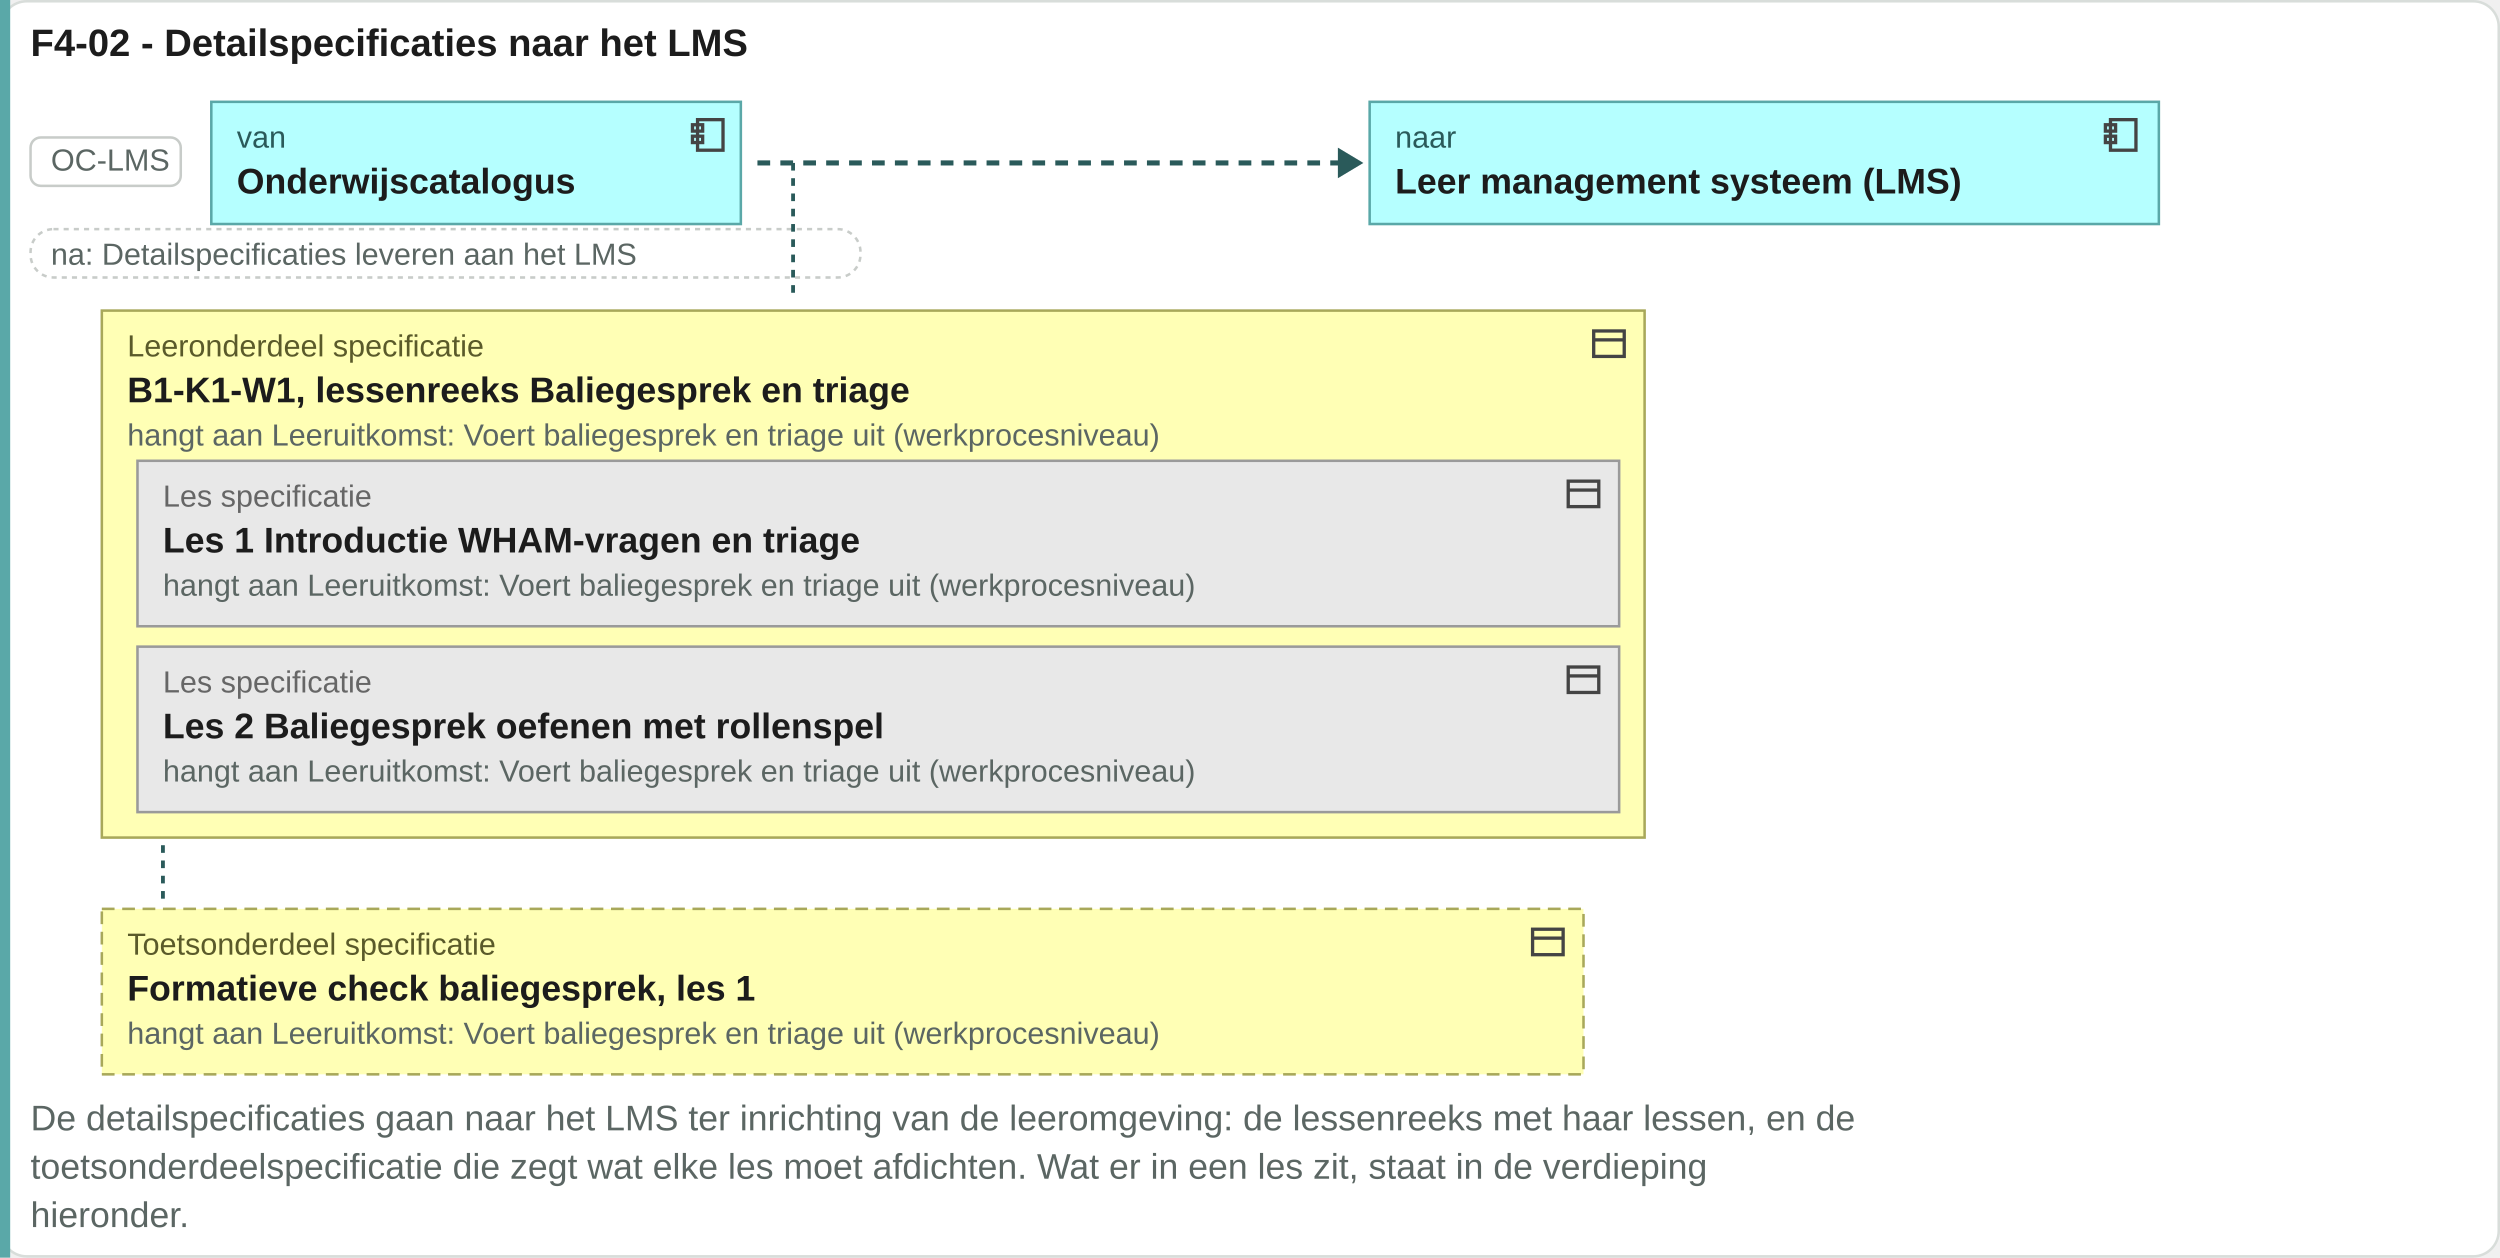
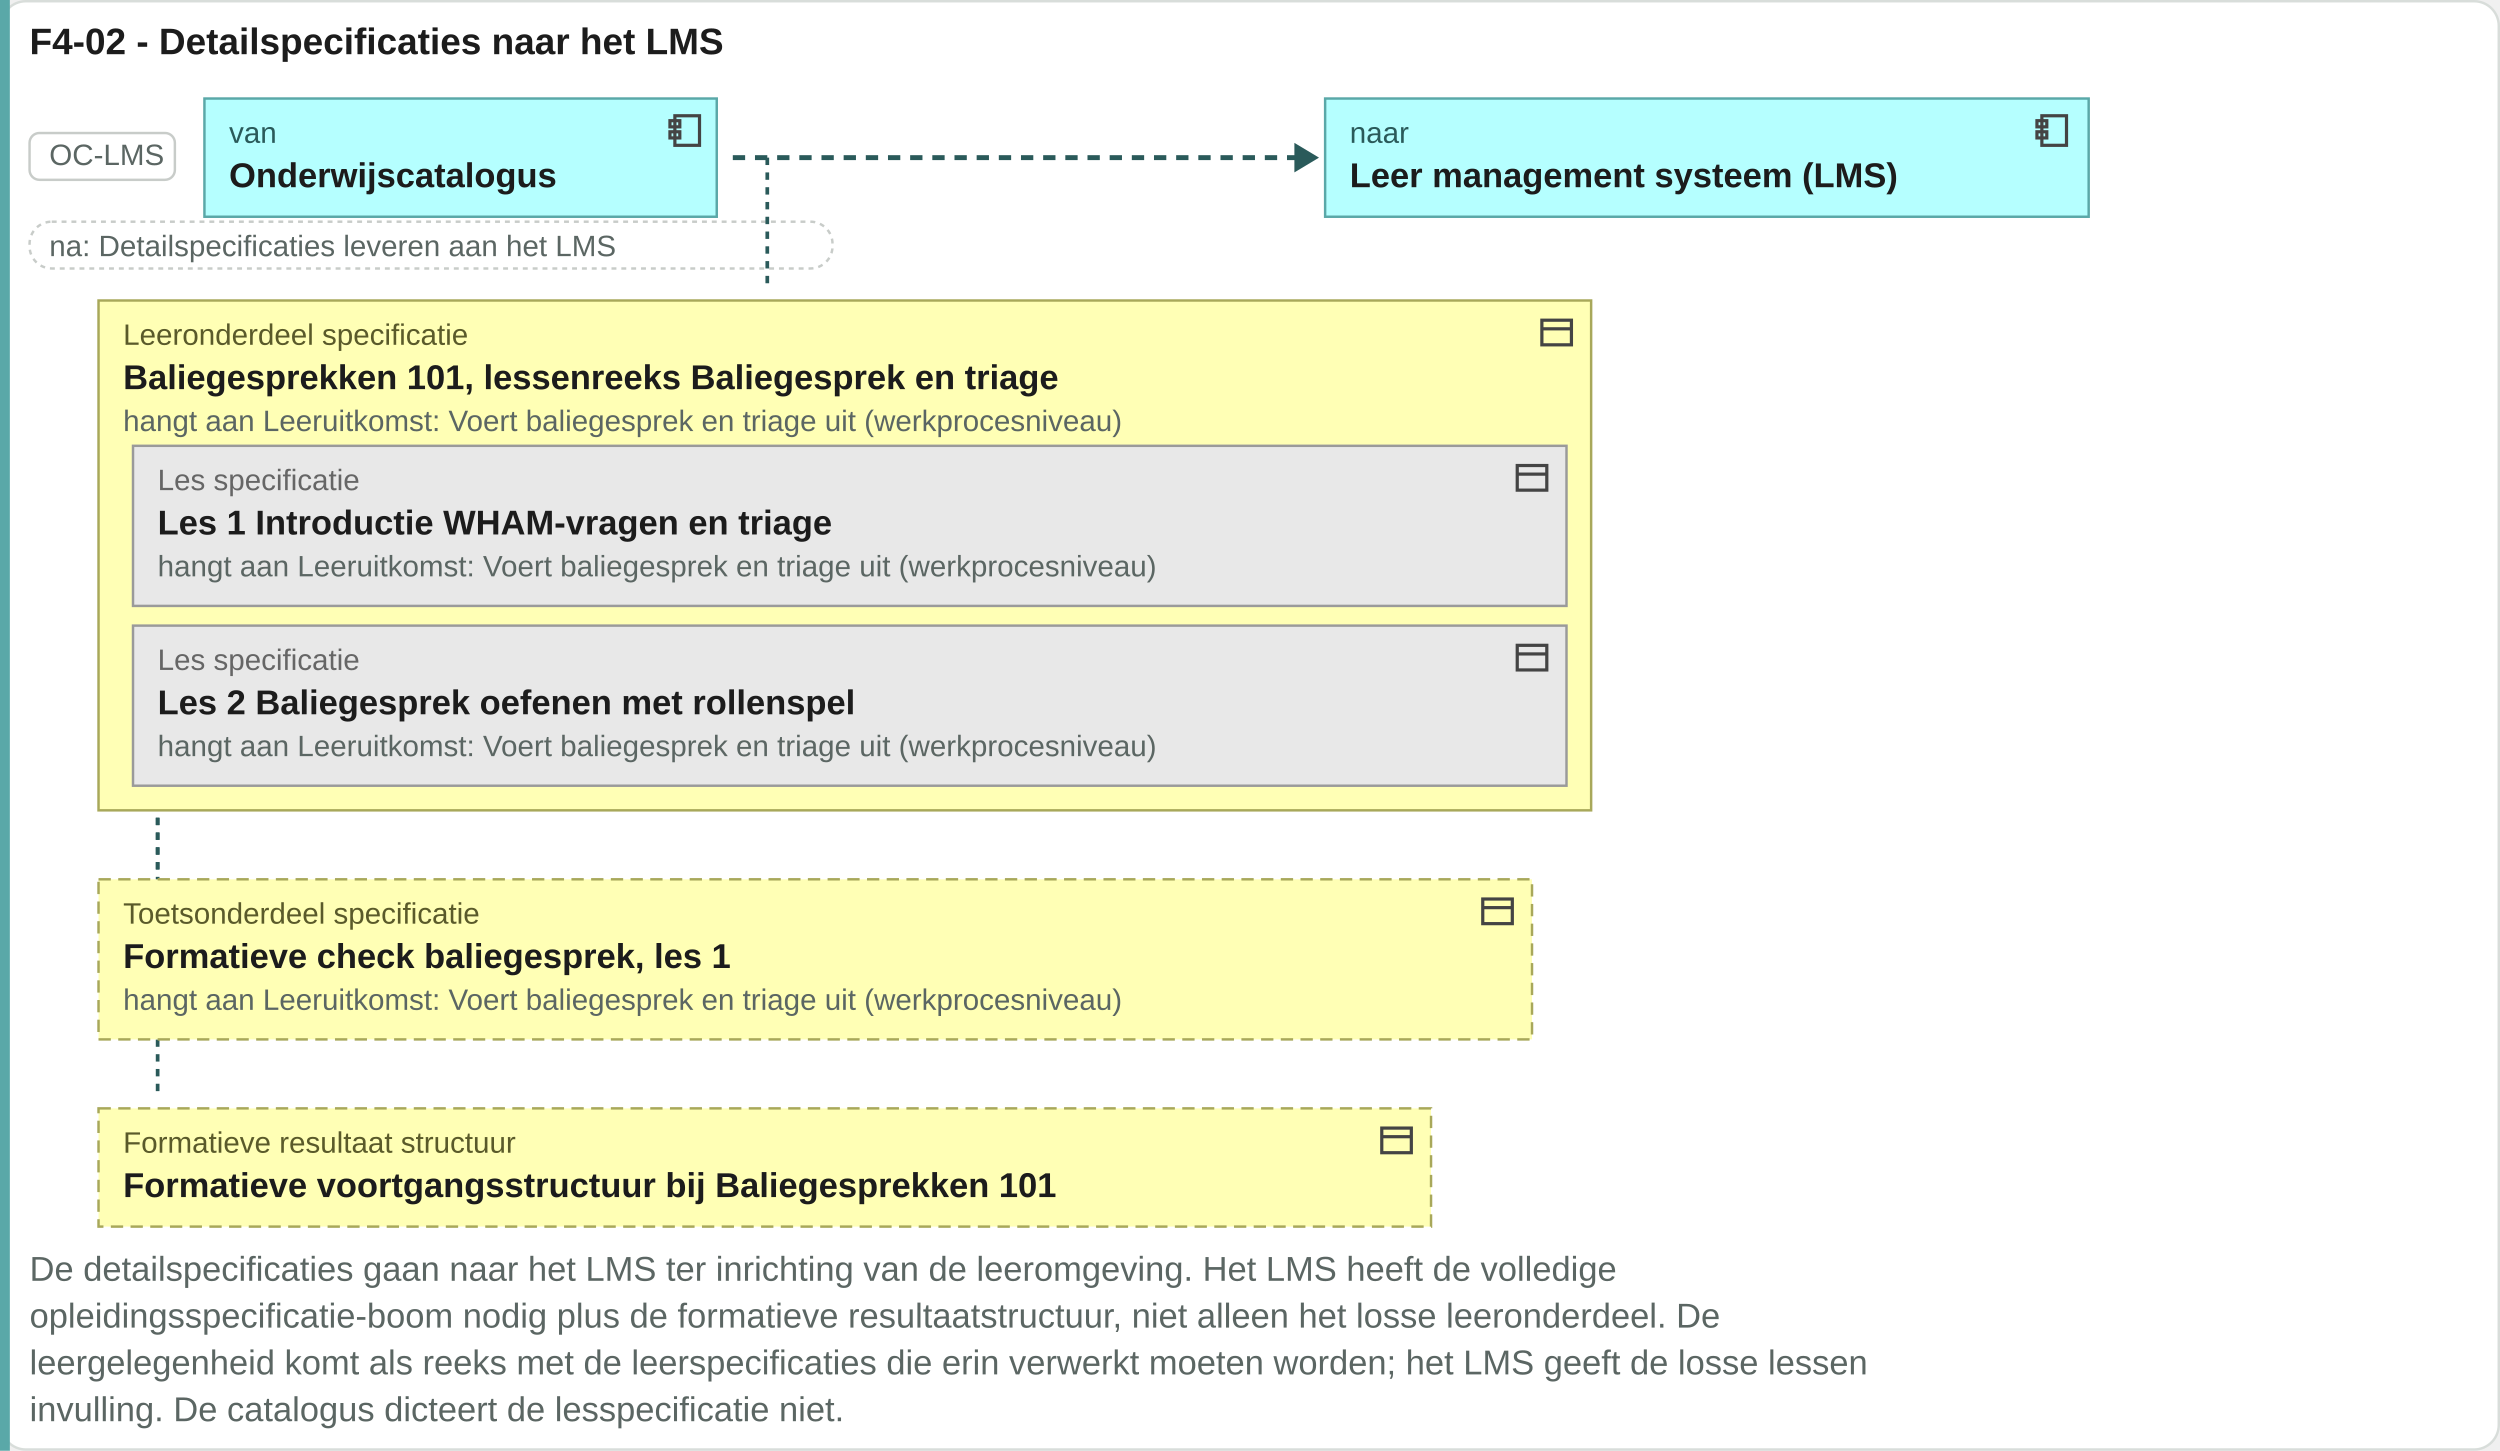
- <svg xmlns="http://www.w3.org/2000/svg" viewBox="0 0 982 494" width="982" height="494">
-   <rect x="0.5" y="0.5" width="981" height="493" rx="10" fill="#ffffff" stroke="#d8ddda" />
+ <svg xmlns="http://www.w3.org/2000/svg" viewBox="0 0 1015 589" width="1015" height="589">
+   <rect x="0.5" y="0.5" width="1014" height="588" rx="10" fill="#ffffff" stroke="#d8ddda" />
  <text x="12" y="22" font-family="Arial, Helvetica, sans-serif" font-size="15" font-weight="bold" fill="#1c1c1c" text-anchor="start">F4-02 - Detailspecificaties naar het LMS</text>
-   <rect x="0" y="0" width="4" height="494" fill="#5aa8a8" />
+   <rect x="0" y="0" width="4" height="589" fill="#5aa8a8" />
  <rect x="12" y="54" width="59" height="19" rx="4" fill="#ffffff" stroke="#c8ccc9" />
  <text x="20" y="67" font-family="Arial, Helvetica, sans-serif" font-size="12" fill="#5b6663" text-anchor="start">OC-LMS</text>
  <rect x="83" y="40" width="208" height="48" rx="0" fill="#b5ffff" stroke="#5aa8a8" />
  <g transform="translate(270,45)" fill="none" stroke="#444" stroke-width="1.3">
    <rect x="4" y="2" width="10" height="12" />
    <rect x="2" y="4" width="4" height="2.5" />
    <rect x="2" y="8.5" width="4" height="2.5" />
  </g>
  <text x="93" y="58" font-family="Arial, Helvetica, sans-serif" font-size="12" fill="#2a5a5a" text-anchor="start">van</text>
  <text x="93" y="76" font-family="Arial, Helvetica, sans-serif" font-size="14" font-weight="bold" fill="#1c1c1c" text-anchor="start">Onderwijscatalogus</text>
  <path d="M297.52 64H527.52" stroke="#2a5a5a" stroke-width="2" stroke-dasharray="5 4" />
  <path d="M525.52 58l10 6-10 6z" fill="#2a5a5a" />
  <rect x="538" y="40" width="310" height="48" rx="0" fill="#b5ffff" stroke="#5aa8a8" />
  <g transform="translate(825,45)" fill="none" stroke="#444" stroke-width="1.3">
    <rect x="4" y="2" width="10" height="12" />
    <rect x="2" y="4" width="4" height="2.5" />
    <rect x="2" y="8.5" width="4" height="2.5" />
  </g>
  <text x="548" y="58" font-family="Arial, Helvetica, sans-serif" font-size="12" fill="#2a5a5a" text-anchor="start">naar</text>
  <text x="548" y="76" font-family="Arial, Helvetica, sans-serif" font-size="14" font-weight="bold" fill="#1c1c1c" text-anchor="start">Leer management systeem (LMS)</text>
  <rect x="12" y="90" width="326" height="19" rx="9" fill="#ffffff" stroke="#c8ccc9" stroke-dasharray="2 2" />
  <text x="20" y="104" font-family="Arial, Helvetica, sans-serif" font-size="12" fill="#5b6663" text-anchor="start">na: Detailspecificaties leveren aan het LMS</text>
  <path d="M311.52 64V118" stroke="#2a5a5a" stroke-width="1.5" stroke-dasharray="3 3" />
  <path d="M64 122V353" stroke="#2a5a5a" stroke-width="1.5" stroke-dasharray="3 3" />
+   <path d="M64 122V446" stroke="#2a5a5a" stroke-width="1.5" stroke-dasharray="3 3" />
  <rect x="40" y="122" width="606" height="207" rx="0" fill="#ffffb5" stroke="#a8a85a" />
  <g transform="translate(624,127)" fill="none" stroke="#444" stroke-width="1.3">
    <rect x="2" y="3" width="12" height="10" />
    <path d="M2 6.5h12" />
  </g>
  <text x="50" y="140" font-family="Arial, Helvetica, sans-serif" font-size="12" fill="#5a5a2a" text-anchor="start">Leeronderdeel specificatie</text>
-   <text x="50" y="158" font-family="Arial, Helvetica, sans-serif" font-size="14" font-weight="bold" fill="#1c1c1c" text-anchor="start">B1-K1-W1, lessenreeks Baliegesprek en triage</text>
+   <text x="50" y="158" font-family="Arial, Helvetica, sans-serif" font-size="14" font-weight="bold" fill="#1c1c1c" text-anchor="start">Baliegesprekken 101, lessenreeks Baliegesprek en triage</text>
  <rect x="54" y="181" width="582" height="65" rx="0" fill="#e8e8e8" stroke="#9a9a9a" />
  <g transform="translate(614,186)" fill="none" stroke="#444" stroke-width="1.3">
    <rect x="2" y="3" width="12" height="10" />
    <path d="M2 6.5h12" />
  </g>
  <text x="64" y="199" font-family="Arial, Helvetica, sans-serif" font-size="12" fill="#666666" text-anchor="start">Les specificatie</text>
  <text x="64" y="217" font-family="Arial, Helvetica, sans-serif" font-size="14" font-weight="bold" fill="#1c1c1c" text-anchor="start">Les 1 Introductie WHAM-vragen en triage</text>
  <text x="64" y="234" font-family="Arial, Helvetica, sans-serif" font-size="12" fill="#5b6663" text-anchor="start">hangt aan Leeruitkomst: Voert baliegesprek en triage uit (werkprocesniveau)</text>
  <rect x="54" y="254" width="582" height="65" rx="0" fill="#e8e8e8" stroke="#9a9a9a" />
  <g transform="translate(614,259)" fill="none" stroke="#444" stroke-width="1.3">
    <rect x="2" y="3" width="12" height="10" />
    <path d="M2 6.5h12" />
  </g>
  <text x="64" y="272" font-family="Arial, Helvetica, sans-serif" font-size="12" fill="#666666" text-anchor="start">Les specificatie</text>
  <text x="64" y="290" font-family="Arial, Helvetica, sans-serif" font-size="14" font-weight="bold" fill="#1c1c1c" text-anchor="start">Les 2 Baliegesprek oefenen met rollenspel</text>
  <text x="64" y="307" font-family="Arial, Helvetica, sans-serif" font-size="12" fill="#5b6663" text-anchor="start">hangt aan Leeruitkomst: Voert baliegesprek en triage uit (werkprocesniveau)</text>
  <text x="50" y="175" font-family="Arial, Helvetica, sans-serif" font-size="12" fill="#5b6663" text-anchor="start">hangt aan Leeruitkomst: Voert baliegesprek en triage uit (werkprocesniveau)</text>
  <rect x="40" y="357" width="582" height="65" rx="0" fill="#ffffb5" stroke="#a8a85a" stroke-dasharray="5 3" />
  <g transform="translate(600,362)" fill="none" stroke="#444" stroke-width="1.3">
    <rect x="2" y="3" width="12" height="10" />
    <path d="M2 6.5h12" />
  </g>
  <text x="50" y="375" font-family="Arial, Helvetica, sans-serif" font-size="12" fill="#5a5a2a" text-anchor="start">Toetsonderdeel specificatie</text>
  <text x="50" y="393" font-family="Arial, Helvetica, sans-serif" font-size="14" font-weight="bold" fill="#1c1c1c" text-anchor="start">Formatieve check baliegesprek, les 1</text>
  <text x="50" y="410" font-family="Arial, Helvetica, sans-serif" font-size="12" fill="#5b6663" text-anchor="start">hangt aan Leeruitkomst: Voert baliegesprek en triage uit (werkprocesniveau)</text>
-   <text x="12" y="444" font-family="Arial, Helvetica, sans-serif" font-size="14" fill="#5b6663" text-anchor="start">De detailspecificaties gaan naar het LMS ter inrichting van de leeromgeving: de lessenreeks met haar lessen, en de</text>
-   <text x="12" y="463" font-family="Arial, Helvetica, sans-serif" font-size="14" fill="#5b6663" text-anchor="start">toetsonderdeelspecificatie die zegt wat elke les moet afdichten. Wat er in een les zit, staat in de verdieping</text>
-   <text x="12" y="482" font-family="Arial, Helvetica, sans-serif" font-size="14" fill="#5b6663" text-anchor="start">hieronder.</text>
+   <rect x="40" y="450" width="541" height="48" rx="0" fill="#ffffb5" stroke="#a8a85a" stroke-dasharray="5 3" />
+   <g transform="translate(559,455)" fill="none" stroke="#444" stroke-width="1.3">
+     <rect x="2" y="3" width="12" height="10" />
+     <path d="M2 6.5h12" />
+   </g>
+   <text x="50" y="468" font-family="Arial, Helvetica, sans-serif" font-size="12" fill="#5a5a2a" text-anchor="start">Formatieve resultaat structuur</text>
+   <text x="50" y="486" font-family="Arial, Helvetica, sans-serif" font-size="14" font-weight="bold" fill="#1c1c1c" text-anchor="start">Formatieve voortgangsstructuur bij Baliegesprekken 101</text>
+   <text x="12" y="520" font-family="Arial, Helvetica, sans-serif" font-size="14" fill="#5b6663" text-anchor="start">De detailspecificaties gaan naar het LMS ter inrichting van de leeromgeving. Het LMS heeft de volledige</text>
+   <text x="12" y="539" font-family="Arial, Helvetica, sans-serif" font-size="14" fill="#5b6663" text-anchor="start">opleidingsspecificatie-boom nodig plus de formatieve resultaatstructuur, niet alleen het losse leeronderdeel. De</text>
+   <text x="12" y="558" font-family="Arial, Helvetica, sans-serif" font-size="14" fill="#5b6663" text-anchor="start">leergelegenheid komt als reeks met de leerspecificaties die erin verwerkt moeten worden; het LMS geeft de losse lessen</text>
+   <text x="12" y="577" font-family="Arial, Helvetica, sans-serif" font-size="14" fill="#5b6663" text-anchor="start">invulling. De catalogus dicteert de lesspecificatie niet.</text>
</svg>
